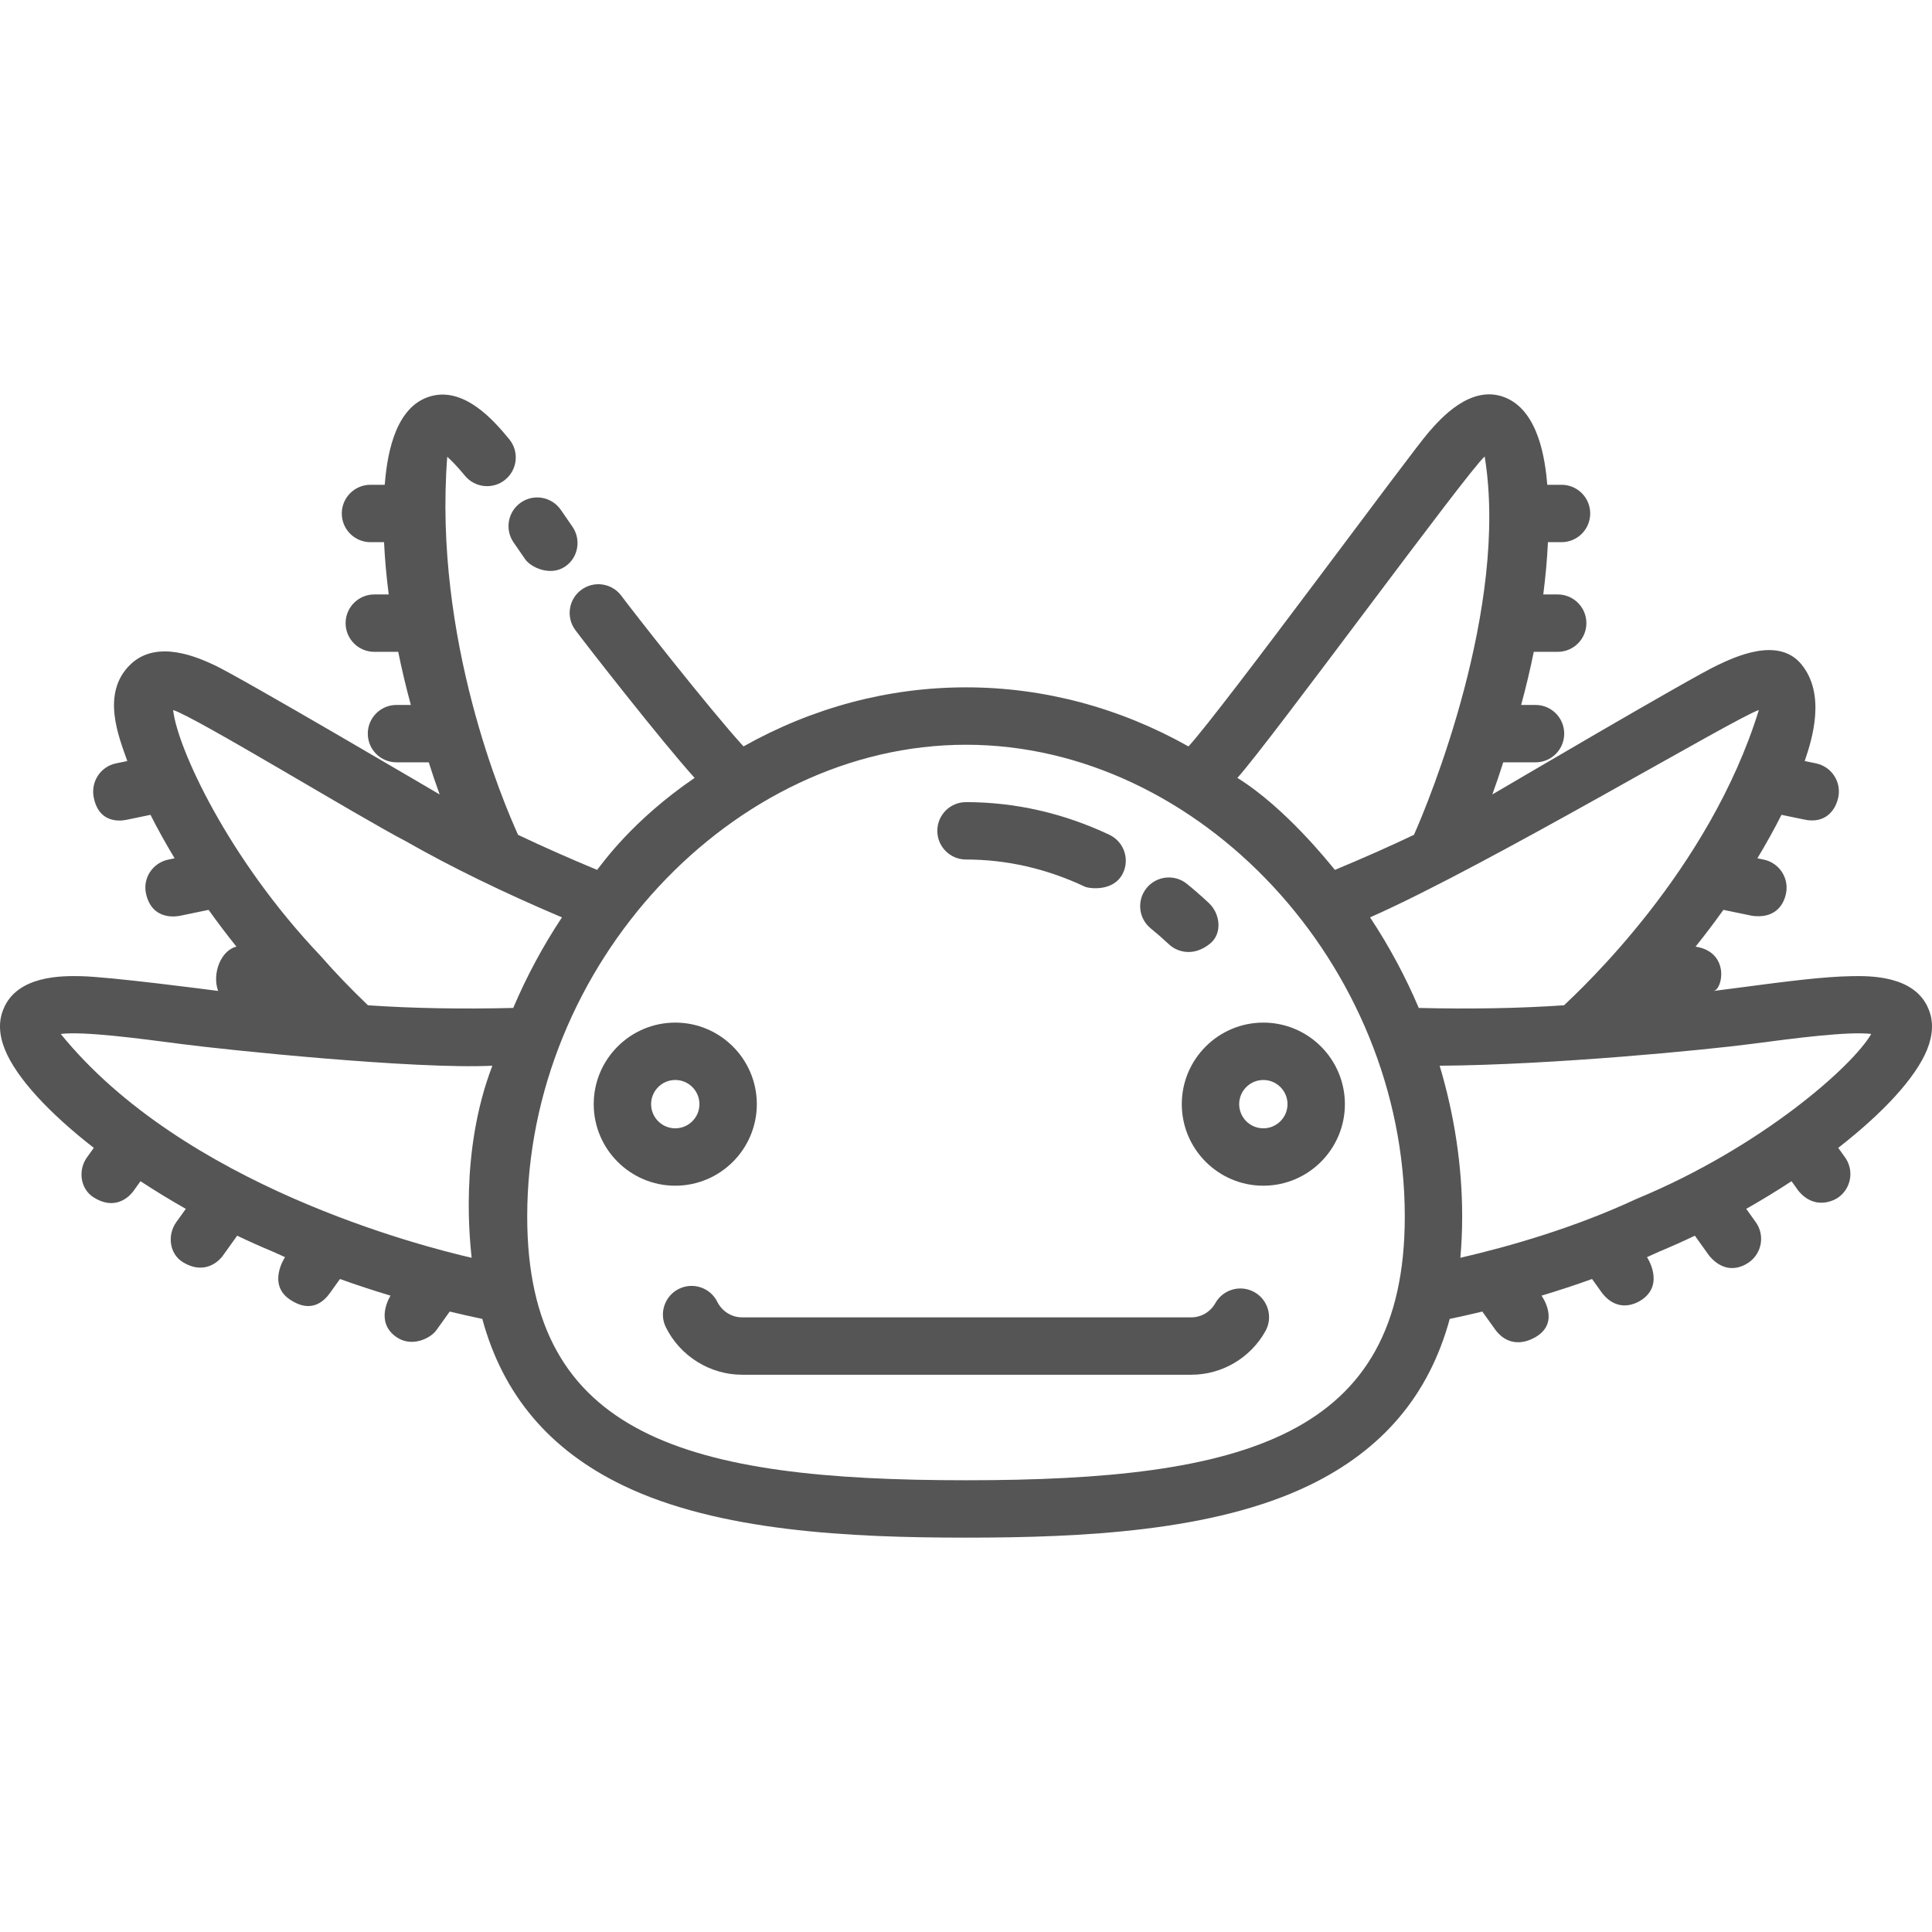
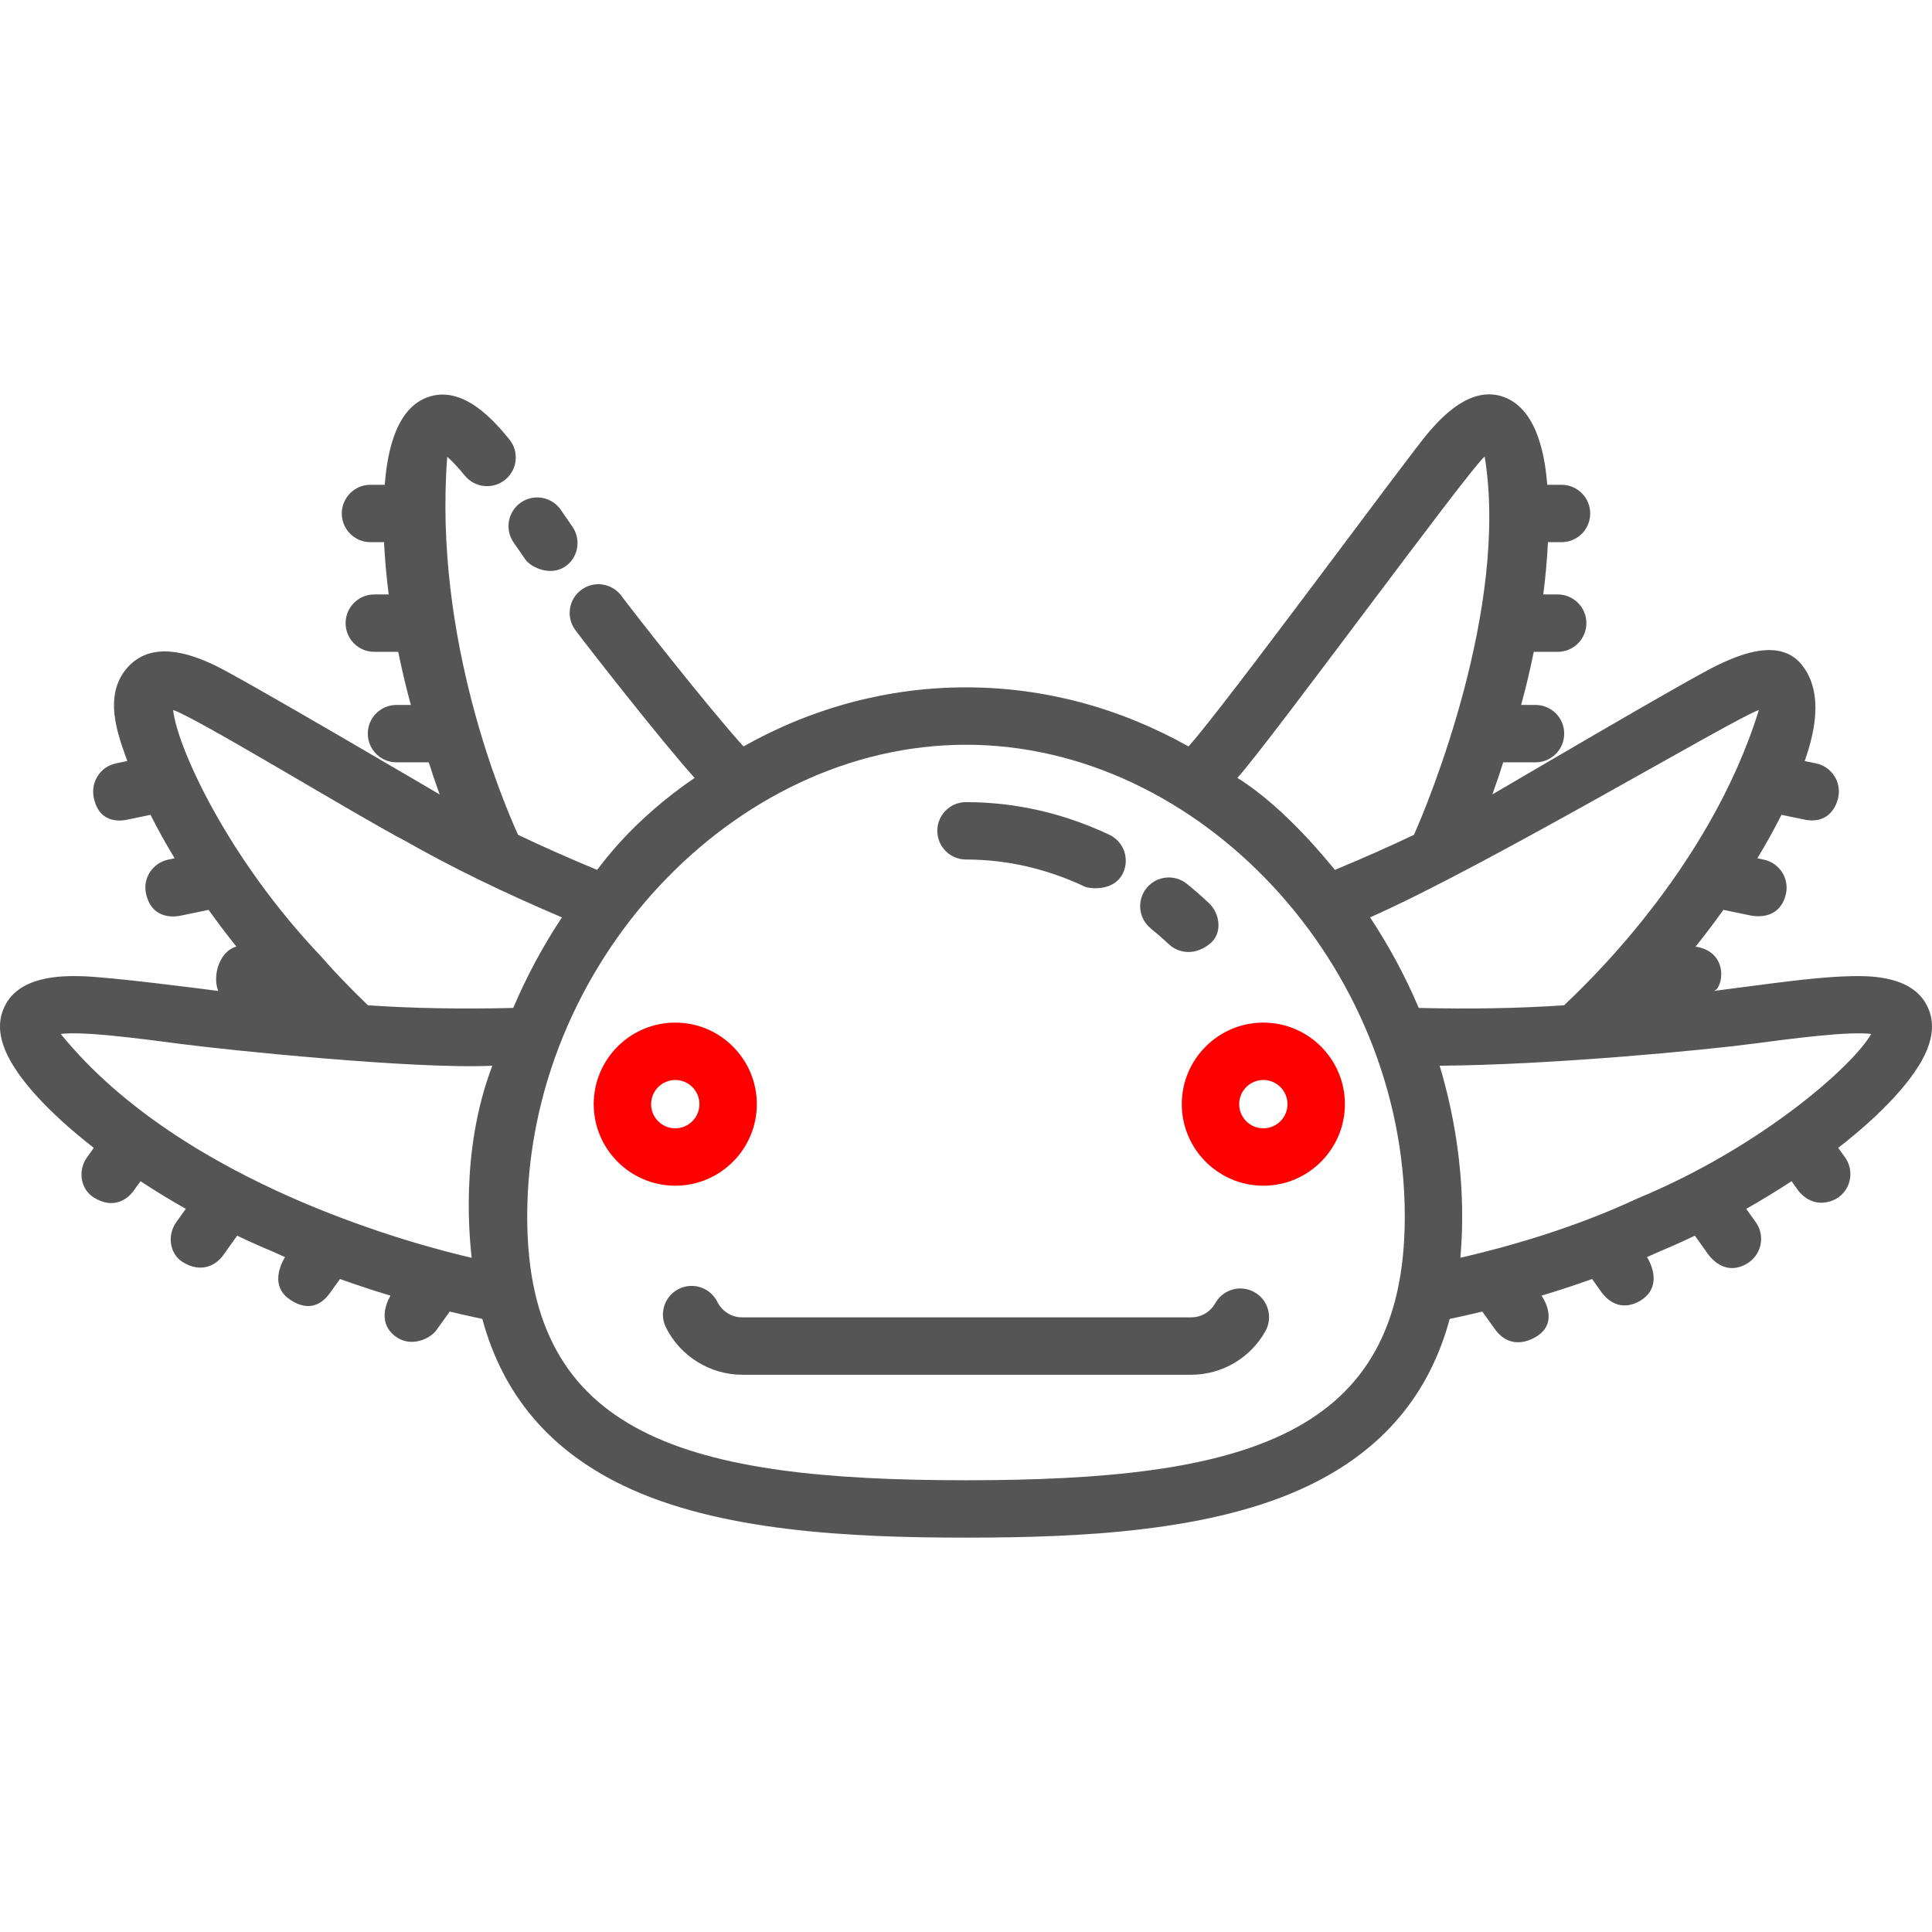
<svg xmlns="http://www.w3.org/2000/svg" version="1.1" id="Layer_1" x="0px" y="0px" viewBox="0 0 512.002 512.002" style="enable-background:new 0 0 512.002 512.002;" xml:space="preserve">
  <g>
    <g>
      <path fill="#555" d="M332.426,342.429c-3.664-2.052-8.298-0.744-10.349,2.919c-1.301,2.323-3.739,3.765-6.363,3.765H196.641    c-2.742,0-5.308-1.609-6.539-4.099c-1.86-3.764-6.421-5.31-10.185-3.448c-3.764,1.86-5.308,6.421-3.448,10.185    c3.773,7.636,11.692,12.57,20.172,12.57h119.073c8.122,0,15.643-4.422,19.631-11.542    C337.397,349.115,336.09,344.482,332.426,342.429z" />
    </g>
  </g>
  <g>
    <g>
      <path fill="#555" d="M151.698,139.571l-3.082-4.465c-2.39-3.453-7.125-4.318-10.579-1.927c-3.453,2.388-4.317,7.124-1.928,10.578l3.075,4.454    c1.476,2.137,6.648,4.597,10.577,1.937C153.239,147.795,154.084,143.027,151.698,139.571z" />
    </g>
  </g>
  <g>
    <g>
      <path fill="#555" d="M511.11,267.478c-3.6-9.073-15.77-8.857-20.364-8.787c-7.654,0.131-17.451,1.417-28.794,2.908    c-2.547,0.335-5.179,0.679-7.86,1.021c2.472-0.317,4.423-10.33-4.747-11.753c2.564-3.196,5.027-6.457,7.376-9.742l7.604,1.573    c5.596,0.761,8.243-2.313,8.987-5.906c0.851-4.113-1.793-8.135-5.906-8.987l-1.681-0.348c2.357-3.907,4.499-7.767,6.391-11.516    l6.064,1.255c5.427,1.171,8.243-2.313,8.987-5.906c0.851-4.113-1.794-8.135-5.906-8.987l-2.997-0.62    c2.102-6.068,5.596-17.787-0.898-25.658c-6.213-7.531-18.008-1.703-22.177,0.234c-6.942,3.226-59.159,33.973-59.704,34.279    c1.042-2.87,2.007-5.71,2.889-8.511h8.555c4.199,0,7.604-3.403,7.604-7.604s-3.404-7.604-7.604-7.604h-3.809    c1.276-4.681,2.397-9.396,3.347-14.075h6.339c4.199,0,7.604-3.403,7.604-7.604s-3.404-7.604-7.604-7.604h-3.819    c0.612-4.789,1.028-9.437,1.238-13.856h3.595c4.199,0,7.604-3.403,7.604-7.604s-3.404-7.604-7.604-7.604h-3.77    c-0.54-6.433-2.227-19.6-11.248-23.16c-9.08-3.583-17.148,5.76-20.17,9.222c-5.034,5.767-54.413,73.107-63.666,83.276    c-18.214-10.238-38.297-15.655-58.966-15.655c-20.668,0-40.75,5.417-58.964,15.654c-9.246-10.162-29.543-36.092-32.349-39.894    c-2.494-3.379-7.256-4.096-10.633-1.602c-3.379,2.494-4.096,7.255-1.602,10.633c2.891,3.916,22.768,29.369,31.623,39.207    c-16.617,11.368-24.365,22.6-25.835,24.377c-7.36-3.057-14.355-6.157-20.947-9.287c-3.82-8.466-22.47-51.795-18.771-100.193    c1.053,0.926,2.584,2.469,4.695,5.026c2.672,3.236,7.465,3.696,10.705,1.022c3.238-2.673,3.695-7.466,1.022-10.705    c-3.633-4.399-12.117-14.665-21.746-11.08c-9.104,3.39-10.707,16.727-11.247,23.16h-3.771c-4.199,0-7.604,3.403-7.604,7.604    s3.404,7.604,7.604,7.604h3.595c0.21,4.419,0.626,9.067,1.238,13.856h-3.819c-4.199,0-7.604,3.403-7.604,7.604    s3.404,7.604,7.604,7.604h6.34c0.95,4.679,2.07,9.394,3.347,14.075h-3.809c-4.199,0-7.604,3.403-7.604,7.604    s3.404,7.604,7.604,7.604h8.555c0.881,2.801,1.847,5.64,2.889,8.511c-0.544-0.306-52.762-31.053-59.704-34.279    c-4.169-1.936-15.105-6.961-22.177-0.235c-8.101,7.704-3.001,19.591-0.898,25.659l-2.997,0.62    c-4.112,0.852-6.711,4.865-5.906,8.987c1.532,7.837,8.468,6.013,8.987,5.906l6.064-1.255c1.892,3.749,4.035,7.61,6.391,11.516    l-1.681,0.348c-4.112,0.852-6.799,4.883-5.906,8.987c1.616,7.427,8.466,6.013,8.987,5.906l7.604-1.573    c2.348,3.285,4.812,6.546,7.376,9.742c-4.01,0.926-6.55,7.04-4.85,11.74c-2.645-0.338-28.897-3.785-36.552-3.915    c-4.591-0.075-16.764-0.286-20.364,8.787c-1.312,3.158-1.174,6.744,0.412,10.665c3.05,7.537,11.766,16.87,23.554,26.052    l-1.799,2.51c-2.446,3.414-1.794,8.362,1.753,10.61c5.358,3.394,9.125,0.319,10.61-1.753l1.813-2.531    c3.84,2.522,7.864,4.978,12.006,7.329l-2.524,3.524c-2.446,3.414-1.828,8.416,1.753,10.61c5.274,3.232,9.124,0.319,10.61-1.753    l3.776-5.27c3.085,1.473,6.199,2.868,9.321,4.167c1.119,0.519,2.242,1.019,3.366,1.515c0,0-4.816,7.127,1.297,11.246    c5.723,3.857,9.125,0.319,10.61-1.753l2.648-3.696c4.552,1.636,9.045,3.105,13.398,4.409c0,0-4.381,6.806,1.512,10.945    c4.141,2.909,9.125,0.319,10.61-1.753l3.562-4.971c3.044,0.73,5.935,1.376,8.638,1.943c5.477,20.179,17.809,34.731,37.283,44.128    c25.273,12.195,60.136,13.84,90.906,13.84c30.771,0,65.634-1.644,90.906-13.84c19.474-9.397,31.806-23.949,37.283-44.128    c2.703-0.567,5.594-1.212,8.638-1.943l3.562,4.971c4.083,5.217,9.192,2.598,10.61,1.753c6.653-3.97,1.512-10.945,1.512-10.945    c4.353-1.304,8.846-2.772,13.398-4.409l2.648,3.696c4.303,5.491,9.256,2.697,10.61,1.753c6.027-4.203,1.297-11.246,1.297-11.246    c1.123-0.496,2.247-0.996,3.366-1.515c3.123-1.299,6.236-2.694,9.321-4.167l3.776,5.27c4.575,5.49,9.268,2.714,10.61,1.753    c3.414-2.445,4.198-7.196,1.753-10.61l-2.524-3.524c4.143-2.351,8.165-4.807,12.006-7.329l1.813,2.531    c4.238,5.146,9.268,2.714,10.61,1.753c3.414-2.445,4.198-7.196,1.753-10.61l-1.799-2.51c11.789-9.182,20.505-18.516,23.554-26.052    C512.284,274.223,512.423,270.637,511.11,267.478z M393.456,120.979c6.51,39.854-14.928,91.801-18.748,100.265    c-6.592,3.13-13.586,6.23-20.947,9.287c-1.47-1.776-13.105-16.473-25.839-24.38C336.782,196.31,388.851,124.976,393.456,120.979z     M124.992,333.331c-13.458-3.114-76.319-19.155-108.892-59.319c6.057-0.738,20.246,1.126,31.969,2.666    c11.669,1.534,61.94,6.745,82.412,5.753C121.598,305.558,124.677,329.821,124.992,333.331z M97.512,266.412    c-4.482-4.297-8.665-8.637-12.42-12.937c-0.069-0.079-0.14-0.157-0.212-0.233c-24.632-25.942-37.953-55.287-38.994-65.073    c5.83,1.782,49.552,28.502,61.597,34.736c12.02,6.857,25.93,13.637,41.438,20.21c-5.041,7.611-9.365,15.66-12.909,24.002    C122.157,267.452,109.262,267.217,97.512,266.412z M256.001,392.285c-73.647,0-116.284-11.434-116.284-69.88    c0-66.61,54.338-125.039,116.284-125.039s116.284,58.429,116.284,125.039C372.285,380.851,329.648,392.285,256.001,392.285z     M363.081,243.114c30.854-13.593,97.206-53.163,103.037-54.946c-13.18,42.62-47.145,73.946-51.627,78.243    c-11.75,0.806-24.645,1.04-38.5,0.705C372.446,258.773,368.122,250.726,363.081,243.114z M433.854,317.655    c-0.097,0.039-0.194,0.082-0.29,0.127c-16.174,7.515-33.096,12.435-46.553,15.549c0.314-3.51,0.482-7.146,0.482-10.926    c0-13.441-2.063-26.937-5.971-39.975c29.934-0.204,70.743-4.219,82.412-5.753c11.723-1.54,25.916-3.403,31.969-2.666    C490.977,282.531,466.891,303.944,433.854,317.655z" />
    </g>
  </g>
  <g>
    <g>
      <path fill="#555" d="M293.986,221.221c-12.172-5.738-24.951-8.648-37.984-8.648c-4.199,0-7.604,3.403-7.604,7.604s3.404,7.604,7.604,7.604    c10.773,0,21.371,2.421,31.498,7.197c1.048,0.494,7.704,1.47,10.121-3.637C299.417,227.546,297.785,223.012,293.986,221.221z" />
    </g>
  </g>
  <g>
    <g>
      <path fill="#555" d="M320.353,239.306c-1.883-1.763-3.832-3.467-5.797-5.065c-3.258-2.649-8.049-2.156-10.697,1.103    c-2.649,3.258-2.155,8.048,1.102,10.697c1.69,1.375,3.37,2.843,4.995,4.365c1.467,1.374,5.861,3.616,10.748-0.352    C323.964,247.406,323.418,242.177,320.353,239.306z" />
    </g>
  </g>
  <g>
    <g>
-       <path fill="#555" d="M178.954,271.001c-11.917,0-21.612,9.695-21.612,21.612c0,11.917,9.695,21.612,21.612,21.612    c11.918,0,21.612-9.695,21.612-21.612C200.566,280.697,190.871,271.001,178.954,271.001z M178.954,299.016    c-3.531,0-6.404-2.873-6.404-6.404c0-3.531,2.873-6.404,6.404-6.404c3.532,0,6.404,2.873,6.404,6.404    C185.359,296.143,182.485,299.016,178.954,299.016z" />
+       <path fill="#ff0000" d="M178.954,271.001c-11.917,0-21.612,9.695-21.612,21.612c0,11.917,9.695,21.612,21.612,21.612    c11.918,0,21.612-9.695,21.612-21.612C200.566,280.697,190.871,271.001,178.954,271.001z M178.954,299.016    c-3.531,0-6.404-2.873-6.404-6.404c0-3.531,2.873-6.404,6.404-6.404c3.532,0,6.404,2.873,6.404,6.404    C185.359,296.143,182.485,299.016,178.954,299.016z" />
    </g>
  </g>
  <g>
    <g>
-       <path fill="#555" d="M334.8,271.001c-11.917,0-21.612,9.695-21.612,21.612c0,11.917,9.695,21.612,21.612,21.612    c11.917,0,21.612-9.695,21.612-21.612C356.411,280.697,346.716,271.001,334.8,271.001z M334.8,299.016    c-3.531,0-6.404-2.873-6.404-6.404c0-3.531,2.873-6.404,6.404-6.404s6.404,2.873,6.404,6.404    C341.204,296.143,338.331,299.016,334.8,299.016z" />
+       <path fill="#ff0000" d="M334.8,271.001c-11.917,0-21.612,9.695-21.612,21.612c0,11.917,9.695,21.612,21.612,21.612    c11.917,0,21.612-9.695,21.612-21.612C356.411,280.697,346.716,271.001,334.8,271.001z M334.8,299.016    c-3.531,0-6.404-2.873-6.404-6.404c0-3.531,2.873-6.404,6.404-6.404s6.404,2.873,6.404,6.404    C341.204,296.143,338.331,299.016,334.8,299.016z" />
    </g>
  </g>
  <g>
</g>
  <g>
</g>
  <g>
</g>
  <g>
</g>
  <g>
</g>
  <g>
</g>
  <g>
</g>
  <g>
</g>
  <g>
</g>
  <g>
</g>
  <g>
</g>
  <g>
</g>
  <g>
</g>
  <g>
</g>
  <g>
</g>
</svg>
